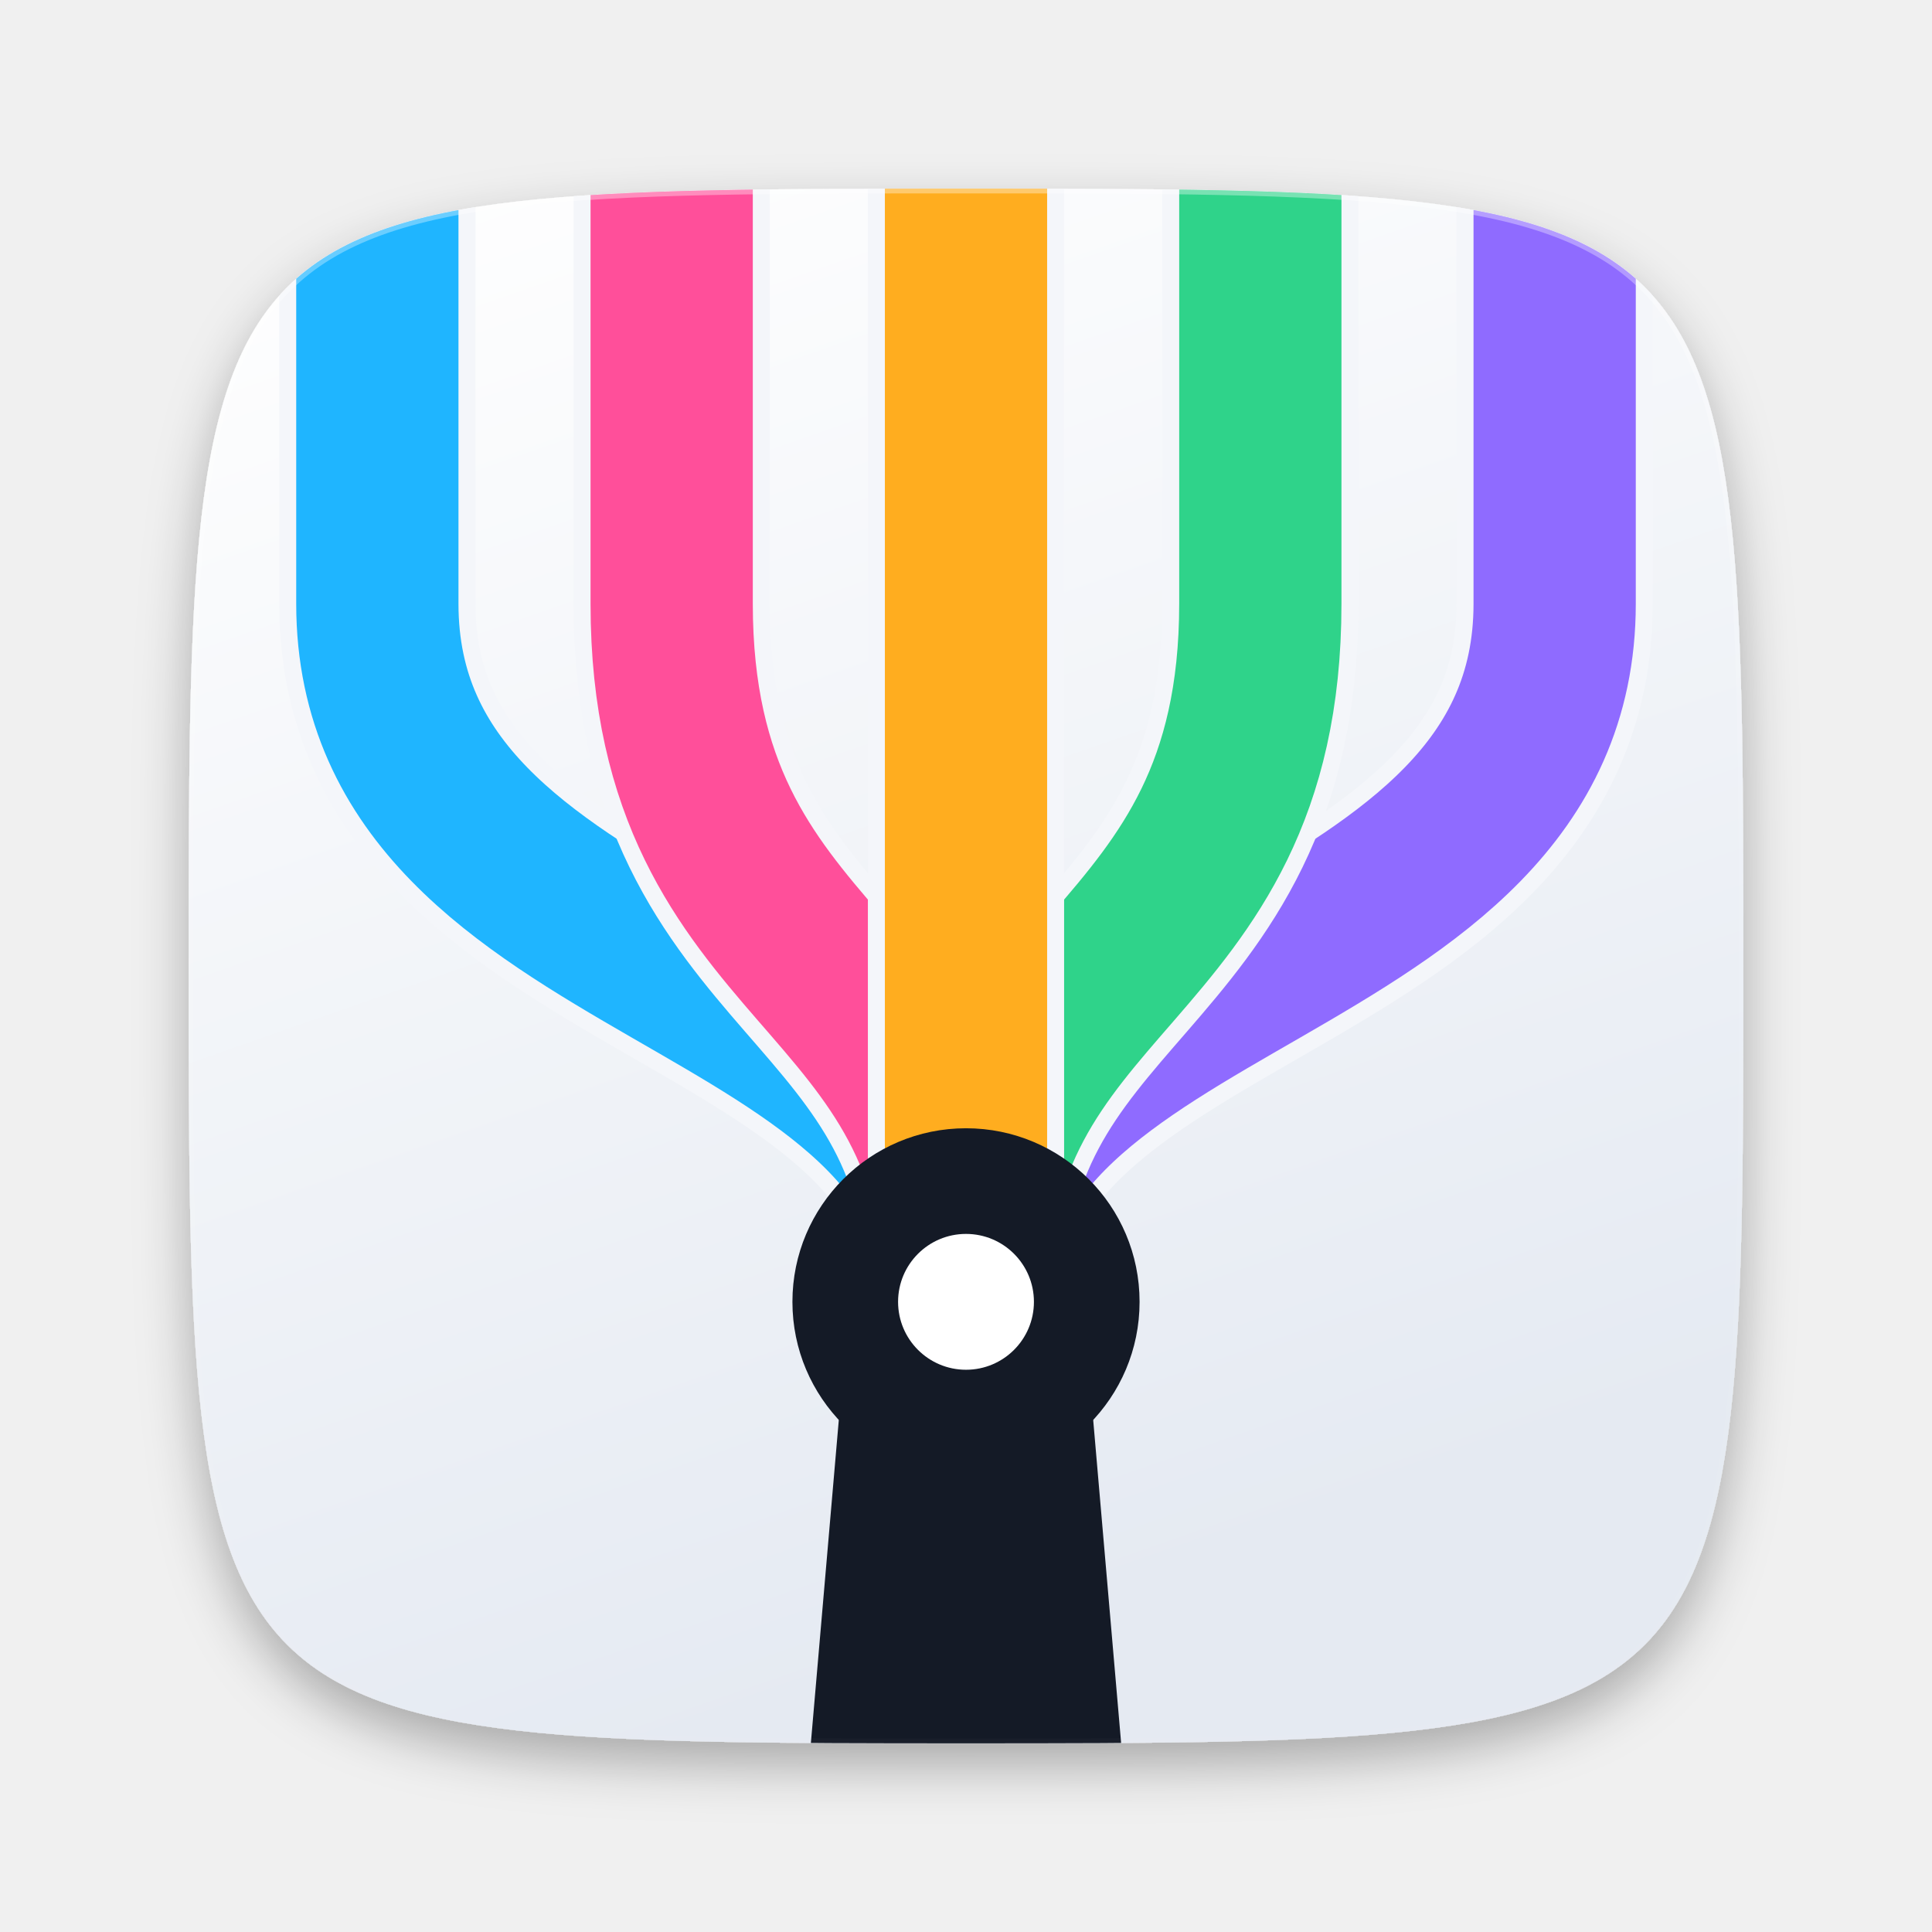
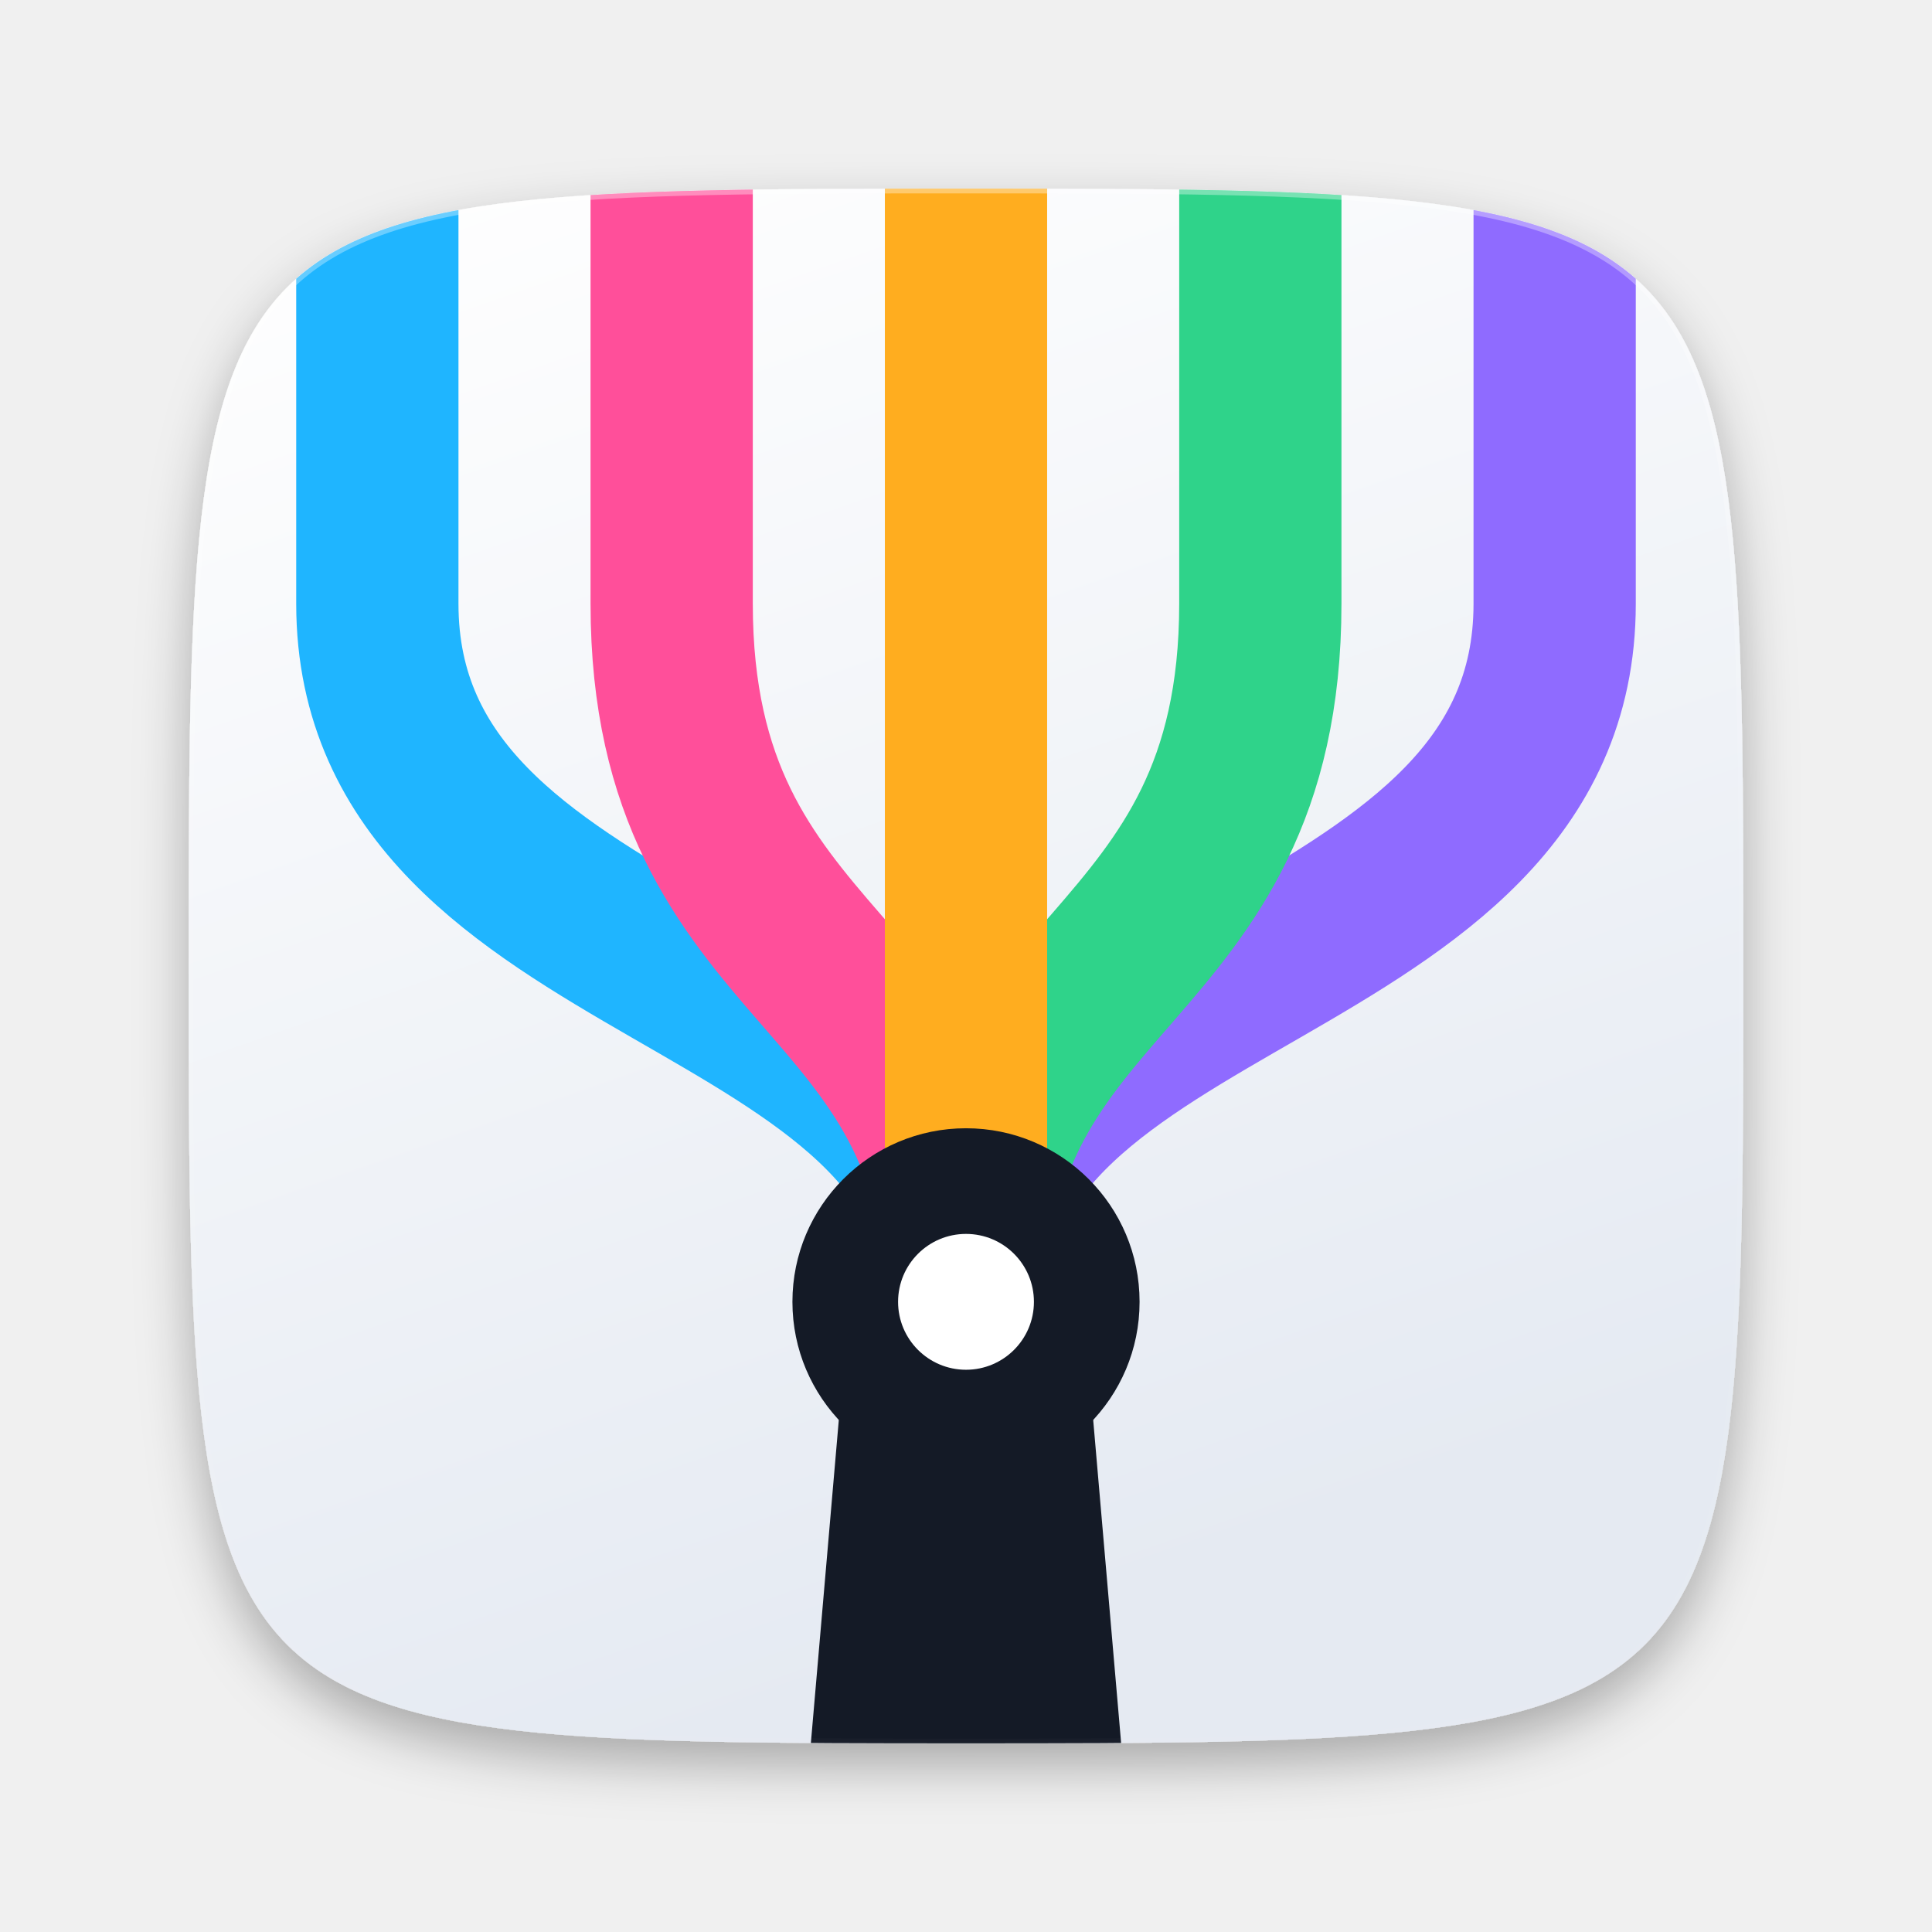
<svg xmlns="http://www.w3.org/2000/svg" viewBox="0 0 1024 1024" width="1024" height="1024">
  <defs>
    <path id="tile" d="M924 512C924 922 922 924 512 924C102 924 100 922 100 512C100 102 102 100 512 100C922 100 924 102 924 512Z" />
    <clipPath id="clip">
      <use href="#tile" />
    </clipPath>
    <linearGradient id="bg" x1="0" y1="0" x2="0.35" y2="1">
      <stop offset="0" stop-color="#ffffff" />
      <stop offset="1" stop-color="#e5eaf2" />
    </linearGradient>
    <linearGradient id="rim" x1="0" y1="0" x2="0" y2="1">
      <stop offset="0" stop-color="#fff" stop-opacity="0.35" />
      <stop offset="0.4" stop-color="#fff" stop-opacity="0.06" />
      <stop offset="1" stop-color="#fff" stop-opacity="0.02" />
    </linearGradient>
    <filter id="shadow" x="-10%" y="-10%" width="120%" height="125%">
      <feDropShadow dx="0" dy="12" stdDeviation="14" flood-color="#000" flood-opacity="0.3" />
    </filter>
  </defs>
  <use href="#tile" fill="url(#bg)" filter="url(#shadow)" />
  <g clip-path="url(#clip)">
    <path d="M450 690L418 1060H606L574 690Z" fill="#141a26" />
    <g fill="none" stroke-linecap="round">
-       <path d="M200 20V320C200 520 512 510 512 690" stroke="#f4f6fa" stroke-width="104" />
      <path d="M200 20V320C200 520 512 510 512 690" stroke="#1fb5ff" stroke-width="86" />
-       <path d="M824 20V320C824 520 512 510 512 690" stroke="#f4f6fa" stroke-width="104" />
      <path d="M824 20V320C824 520 512 510 512 690" stroke="#8f6bff" stroke-width="86" />
-       <path d="M356 20V320C356 520 512 510 512 690" stroke="#f4f6fa" stroke-width="104" />
      <path d="M356 20V320C356 520 512 510 512 690" stroke="#ff4f9a" stroke-width="86" />
-       <path d="M668 20V320C668 520 512 510 512 690" stroke="#f4f6fa" stroke-width="104" />
      <path d="M668 20V320C668 520 512 510 512 690" stroke="#2fd38a" stroke-width="86" />
-       <path d="M512 20V320C512 520 512 510 512 690" stroke="#f4f6fa" stroke-width="104" />
      <path d="M512 20V320C512 520 512 510 512 690" stroke="#ffad1f" stroke-width="86" />
    </g>
    <circle cx="512" cy="690" r="92" fill="#141a26" />
    <circle cx="512" cy="690" r="36" fill="#ffffff" />
  </g>
  <use href="#tile" fill="none" stroke="url(#rim)" stroke-width="5" clip-path="url(#clip)" />
</svg>
